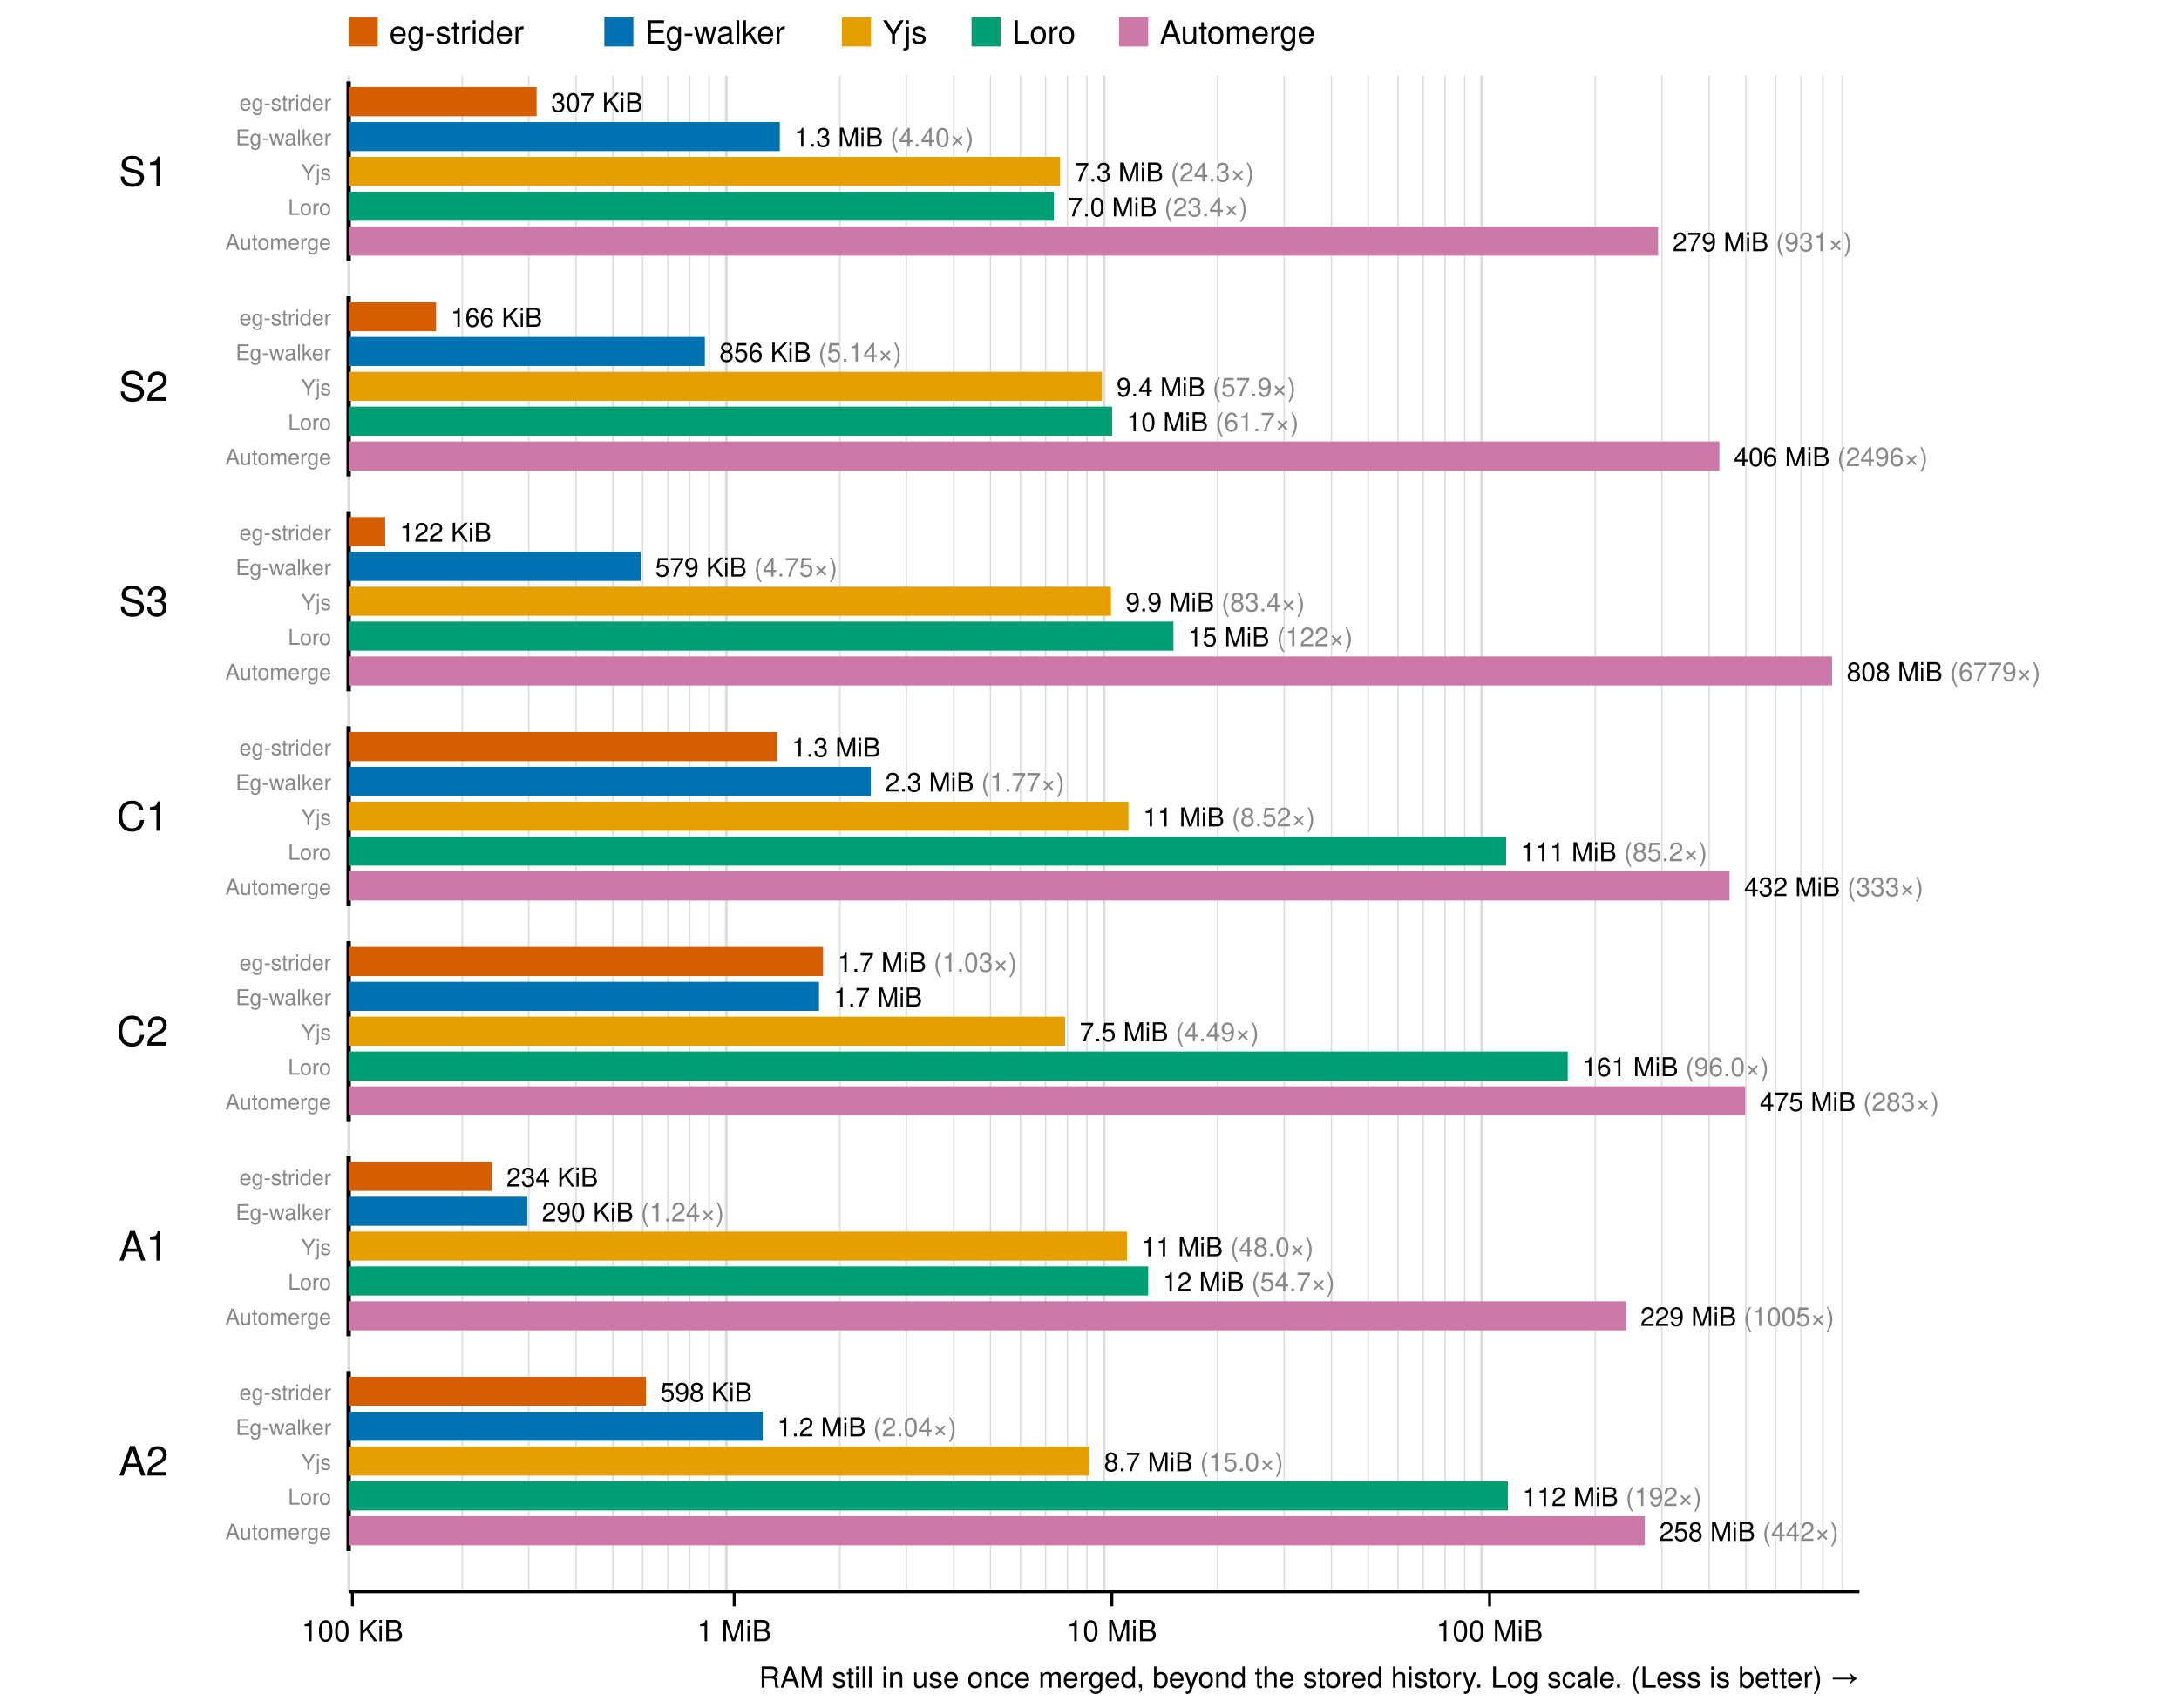
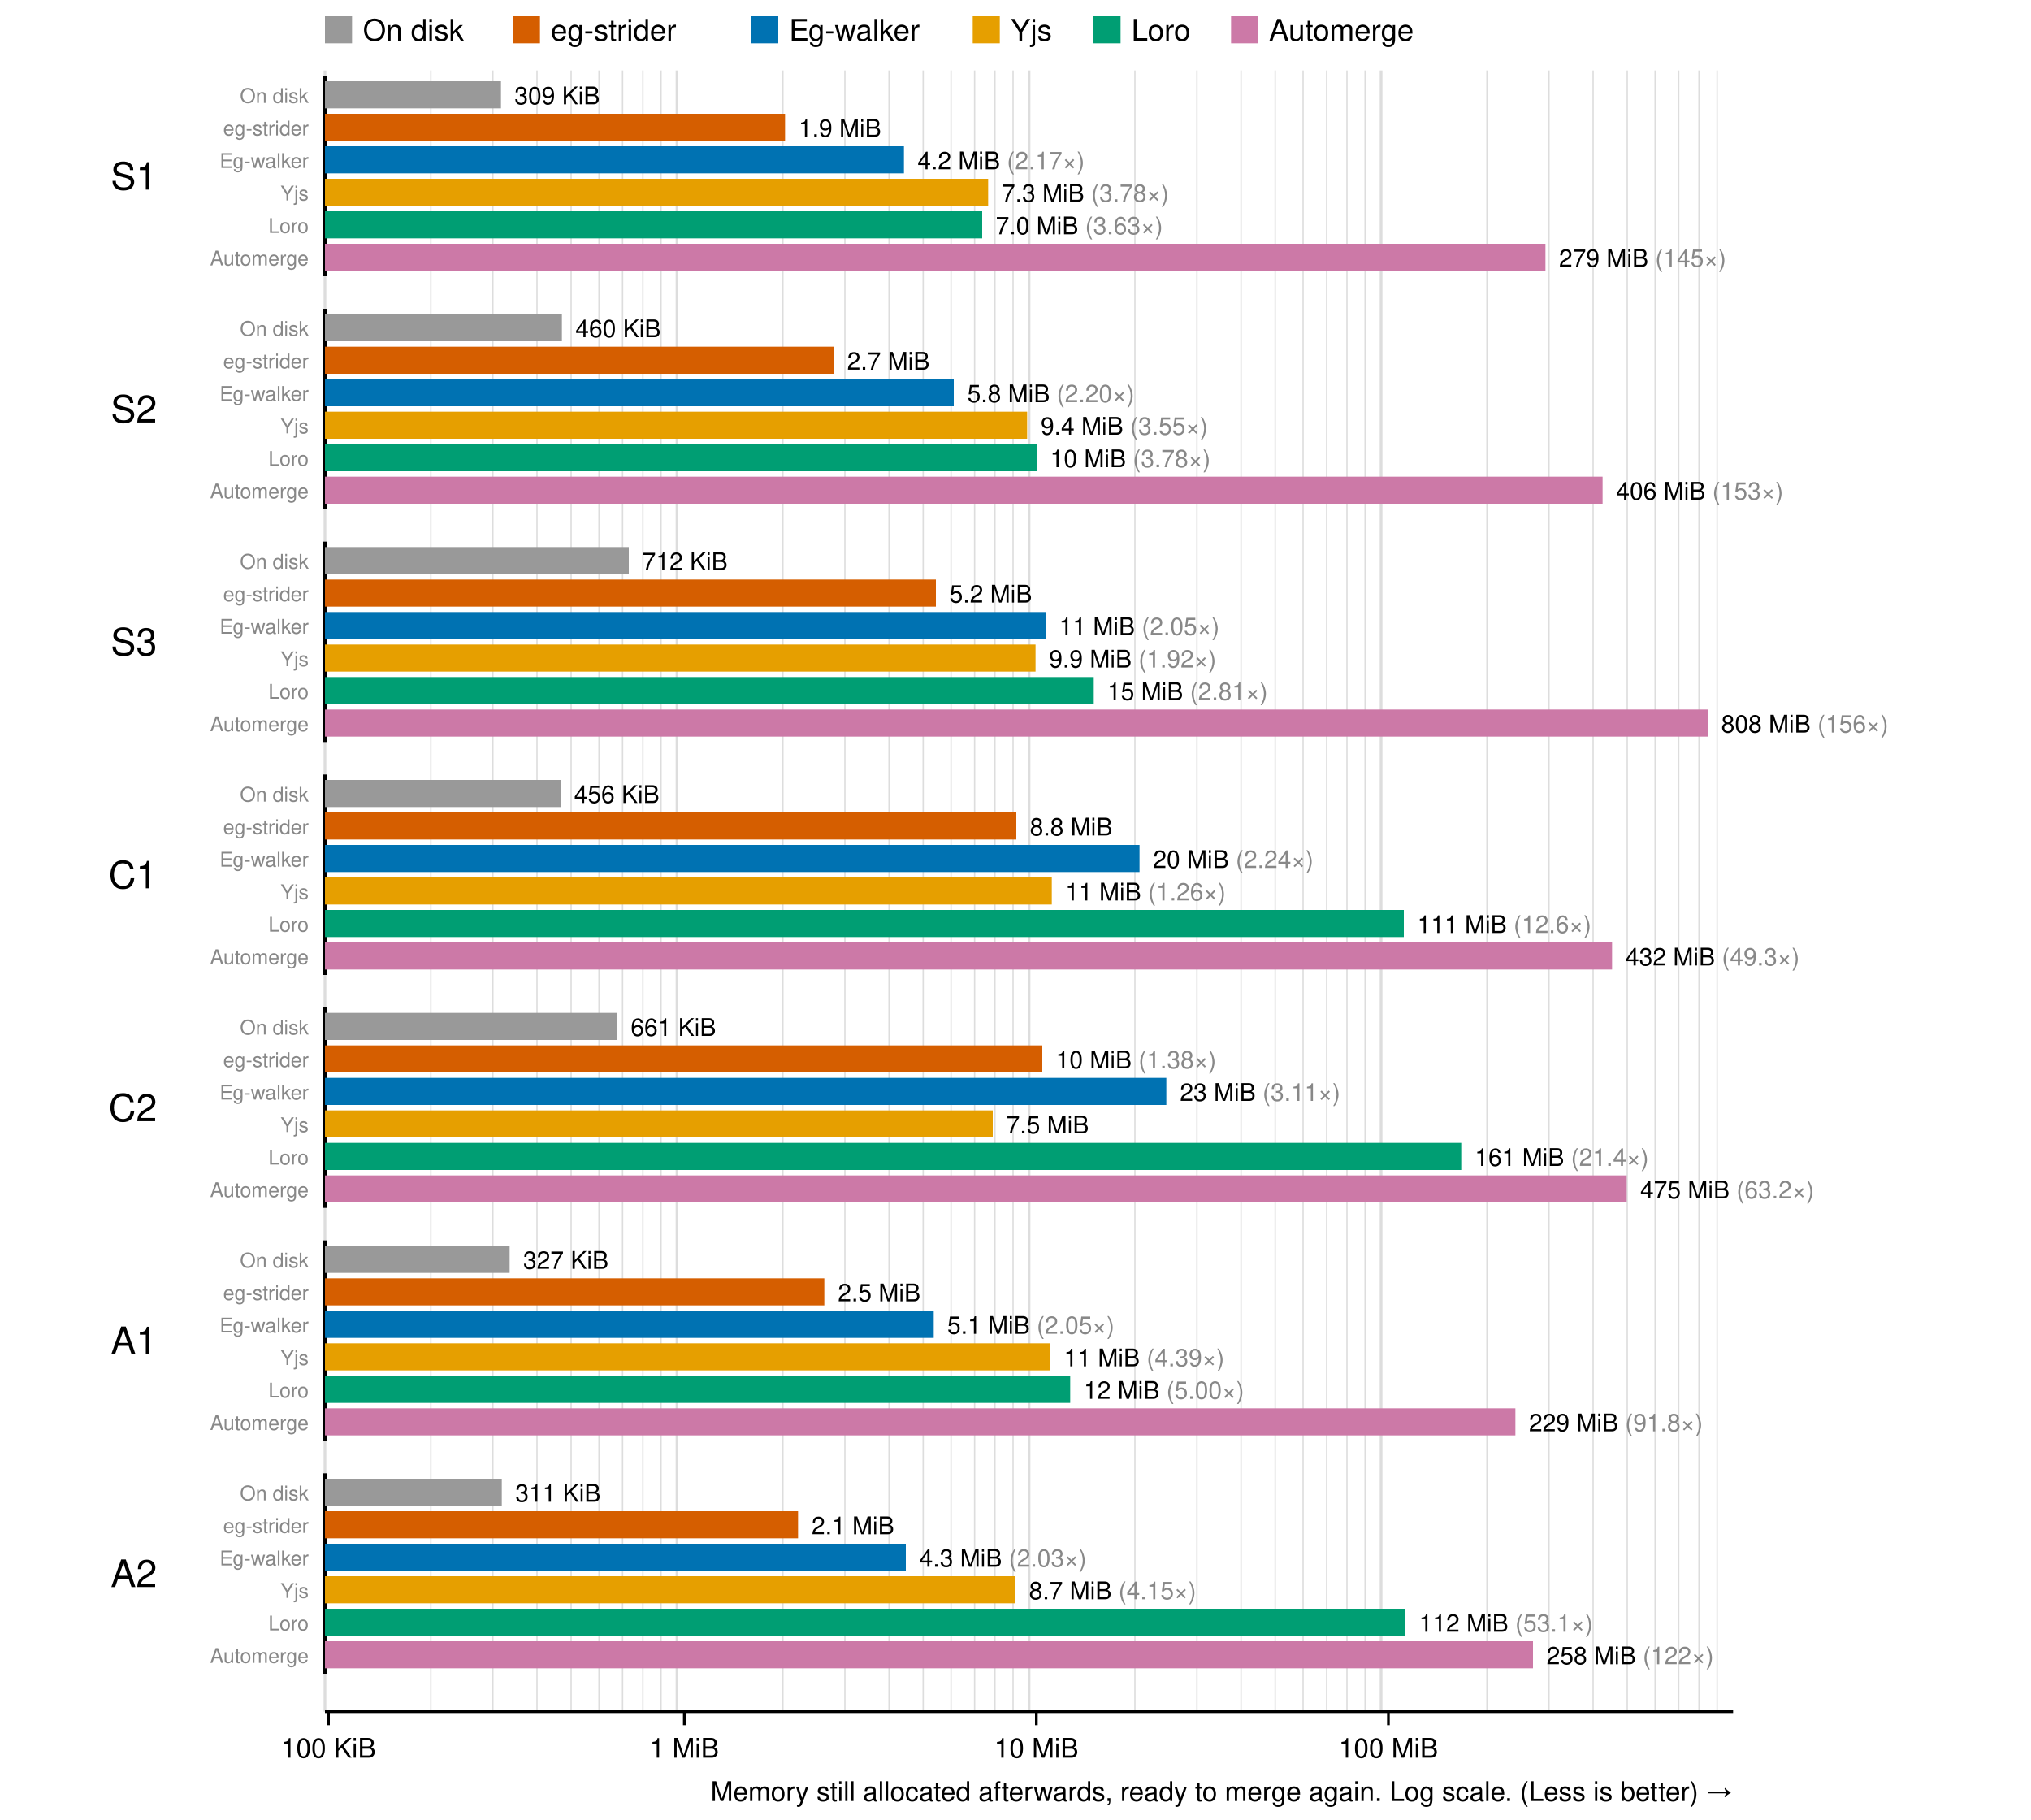
- <svg xmlns="http://www.w3.org/2000/svg" viewBox="0 0 750 588" font-family="Helvetica, Arial, sans-serif">
-   <rect width="750" height="588" fill="white" />
-   <rect x="120" y="6" width="10" height="10" fill="#d55e00" />
-   <text x="134" y="15" font-size="11">eg-strider</text>
-   <rect x="208.0" y="6" width="10" height="10" fill="#0072b2" />
-   <text x="222.0" y="15" font-size="11">Eg-walker</text>
-   <rect x="289.8" y="6" width="10" height="10" fill="#e69f00" />
-   <text x="303.8" y="15" font-size="11">Yjs</text>
-   <rect x="334.4" y="6" width="10" height="10" fill="#009e73" />
-   <text x="348.4" y="15" font-size="11">Loro</text>
-   <rect x="385.2" y="6" width="10" height="10" fill="#cc79a7" />
-   <text x="399.2" y="15" font-size="11">Automerge</text>
-   <line x1="120.0" y1="26" x2="120.0" y2="548" stroke="#ddd" stroke-width="1" />
-   <line x1="159.1" y1="26" x2="159.1" y2="548" stroke="#ddd" stroke-width="0.5" />
-   <line x1="182.0" y1="26" x2="182.0" y2="548" stroke="#ddd" stroke-width="0.5" />
-   <line x1="198.3" y1="26" x2="198.3" y2="548" stroke="#ddd" stroke-width="0.5" />
-   <line x1="210.9" y1="26" x2="210.9" y2="548" stroke="#ddd" stroke-width="0.5" />
-   <line x1="221.2" y1="26" x2="221.2" y2="548" stroke="#ddd" stroke-width="0.5" />
-   <line x1="229.9" y1="26" x2="229.9" y2="548" stroke="#ddd" stroke-width="0.5" />
-   <line x1="237.4" y1="26" x2="237.4" y2="548" stroke="#ddd" stroke-width="0.5" />
-   <line x1="244.1" y1="26" x2="244.1" y2="548" stroke="#ddd" stroke-width="0.5" />
-   <line x1="250.0" y1="26" x2="250.0" y2="548" stroke="#ddd" stroke-width="1" />
-   <line x1="289.1" y1="26" x2="289.1" y2="548" stroke="#ddd" stroke-width="0.5" />
-   <line x1="312.0" y1="26" x2="312.0" y2="548" stroke="#ddd" stroke-width="0.5" />
-   <line x1="328.3" y1="26" x2="328.3" y2="548" stroke="#ddd" stroke-width="0.5" />
-   <line x1="340.9" y1="26" x2="340.9" y2="548" stroke="#ddd" stroke-width="0.5" />
-   <line x1="351.2" y1="26" x2="351.2" y2="548" stroke="#ddd" stroke-width="0.5" />
-   <line x1="359.9" y1="26" x2="359.9" y2="548" stroke="#ddd" stroke-width="0.5" />
-   <line x1="367.4" y1="26" x2="367.4" y2="548" stroke="#ddd" stroke-width="0.5" />
-   <line x1="374.1" y1="26" x2="374.1" y2="548" stroke="#ddd" stroke-width="0.5" />
-   <line x1="380.0" y1="26" x2="380.0" y2="548" stroke="#ddd" stroke-width="1" />
-   <line x1="419.1" y1="26" x2="419.1" y2="548" stroke="#ddd" stroke-width="0.5" />
-   <line x1="442.0" y1="26" x2="442.0" y2="548" stroke="#ddd" stroke-width="0.5" />
-   <line x1="458.3" y1="26" x2="458.3" y2="548" stroke="#ddd" stroke-width="0.5" />
-   <line x1="470.9" y1="26" x2="470.9" y2="548" stroke="#ddd" stroke-width="0.5" />
-   <line x1="481.2" y1="26" x2="481.2" y2="548" stroke="#ddd" stroke-width="0.5" />
-   <line x1="489.9" y1="26" x2="489.9" y2="548" stroke="#ddd" stroke-width="0.5" />
-   <line x1="497.4" y1="26" x2="497.4" y2="548" stroke="#ddd" stroke-width="0.5" />
-   <line x1="504.1" y1="26" x2="504.1" y2="548" stroke="#ddd" stroke-width="0.5" />
-   <line x1="510.0" y1="26" x2="510.0" y2="548" stroke="#ddd" stroke-width="1" />
-   <line x1="549.1" y1="26" x2="549.1" y2="548" stroke="#ddd" stroke-width="0.5" />
-   <line x1="572.0" y1="26" x2="572.0" y2="548" stroke="#ddd" stroke-width="0.5" />
-   <line x1="588.3" y1="26" x2="588.3" y2="548" stroke="#ddd" stroke-width="0.5" />
-   <line x1="600.9" y1="26" x2="600.9" y2="548" stroke="#ddd" stroke-width="0.5" />
-   <line x1="611.2" y1="26" x2="611.2" y2="548" stroke="#ddd" stroke-width="0.5" />
-   <line x1="619.9" y1="26" x2="619.9" y2="548" stroke="#ddd" stroke-width="0.5" />
-   <line x1="627.4" y1="26" x2="627.4" y2="548" stroke="#ddd" stroke-width="0.5" />
-   <line x1="634.1" y1="26" x2="634.1" y2="548" stroke="#ddd" stroke-width="0.5" />
-   <line x1="121.3" y1="548" x2="121.3" y2="553" stroke="black" />
-   <text x="121.3" y="565" font-size="10" text-anchor="middle">100 KiB</text>
-   <line x1="252.7" y1="548" x2="252.7" y2="553" stroke="black" />
-   <text x="252.7" y="565" font-size="10" text-anchor="middle">1 MiB</text>
-   <line x1="382.7" y1="548" x2="382.7" y2="553" stroke="black" />
-   <text x="382.7" y="565" font-size="10" text-anchor="middle">10 MiB</text>
-   <line x1="512.7" y1="548" x2="512.7" y2="553" stroke="black" />
-   <text x="512.7" y="565" font-size="10" text-anchor="middle">100 MiB</text>
-   <line x1="120" y1="548" x2="640" y2="548" stroke="black" />
-   <text x="640" y="581" font-size="10" text-anchor="end">RAM still in use once merged, beyond the stored history. Log scale. (Less is better) →</text>
-   <text x="58" y="64.0" font-size="14" text-anchor="end">S1</text>
-   <line x1="120" y1="28" x2="120" y2="90" stroke="black" stroke-width="1.5" />
-   <text x="114" y="38" font-size="7.5" fill="#888" text-anchor="end">eg-strider</text>
-   <rect x="120" y="30" width="64.7" height="10" fill="#d55e00" />
-   <text x="189.7" y="38.5" font-size="9">307 KiB</text>
-   <text x="114" y="50" font-size="7.5" fill="#888" text-anchor="end">Eg-walker</text>
-   <rect x="120" y="42" width="148.4" height="10" fill="#0072b2" />
-   <text x="273.4" y="50.5" font-size="9">1.3 MiB <tspan fill="#888">(4.40×)</tspan>
-   </text>
-   <text x="114" y="62" font-size="7.5" fill="#888" text-anchor="end">Yjs</text>
-   <rect x="120" y="54" width="244.9" height="10" fill="#e69f00" />
-   <text x="369.9" y="62.5" font-size="9">7.3 MiB <tspan fill="#888">(24.3×)</tspan>
-   </text>
-   <text x="114" y="74" font-size="7.5" fill="#888" text-anchor="end">Loro</text>
-   <rect x="120" y="66" width="242.7" height="10" fill="#009e73" />
-   <text x="367.7" y="74.5" font-size="9">7.0 MiB <tspan fill="#888">(23.4×)</tspan>
-   </text>
-   <text x="114" y="86" font-size="7.5" fill="#888" text-anchor="end">Automerge</text>
-   <rect x="120" y="78" width="450.7" height="10" fill="#cc79a7" />
-   <text x="575.7" y="86.5" font-size="9">279 MiB <tspan fill="#888">(931×)</tspan>
-   </text>
-   <text x="58" y="138.0" font-size="14" text-anchor="end">S2</text>
-   <line x1="120" y1="102" x2="120" y2="164" stroke="black" stroke-width="1.5" />
-   <text x="114" y="112" font-size="7.5" fill="#888" text-anchor="end">eg-strider</text>
-   <rect x="120" y="104" width="30.1" height="10" fill="#d55e00" />
-   <text x="155.1" y="112.5" font-size="9">166 KiB</text>
-   <text x="114" y="124" font-size="7.5" fill="#888" text-anchor="end">Eg-walker</text>
-   <rect x="120" y="116" width="122.6" height="10" fill="#0072b2" />
-   <text x="247.6" y="124.5" font-size="9">856 KiB <tspan fill="#888">(5.14×)</tspan>
-   </text>
-   <text x="114" y="136" font-size="7.5" fill="#888" text-anchor="end">Yjs</text>
-   <rect x="120" y="128" width="259.3" height="10" fill="#e69f00" />
-   <text x="384.3" y="136.5" font-size="9">9.4 MiB <tspan fill="#888">(57.9×)</tspan>
-   </text>
-   <text x="114" y="148" font-size="7.5" fill="#888" text-anchor="end">Loro</text>
-   <rect x="120" y="140" width="262.8" height="10" fill="#009e73" />
-   <text x="387.8" y="148.5" font-size="9">10 MiB <tspan fill="#888">(61.7×)</tspan>
-   </text>
-   <text x="114" y="160" font-size="7.5" fill="#888" text-anchor="end">Automerge</text>
-   <rect x="120" y="152" width="471.8" height="10" fill="#cc79a7" />
-   <text x="596.8" y="160.5" font-size="9">406 MiB <tspan fill="#888">(2496×)</tspan>
-   </text>
-   <text x="58" y="212.0" font-size="14" text-anchor="end">S3</text>
-   <line x1="120" y1="176" x2="120" y2="238" stroke="black" stroke-width="1.5" />
-   <text x="114" y="186" font-size="7.5" fill="#888" text-anchor="end">eg-strider</text>
-   <rect x="120" y="178" width="12.6" height="10" fill="#d55e00" />
-   <text x="137.6" y="186.5" font-size="9">122 KiB</text>
-   <text x="114" y="198" font-size="7.5" fill="#888" text-anchor="end">Eg-walker</text>
-   <rect x="120" y="190" width="100.5" height="10" fill="#0072b2" />
-   <text x="225.5" y="198.5" font-size="9">579 KiB <tspan fill="#888">(4.75×)</tspan>
-   </text>
-   <text x="114" y="210" font-size="7.5" fill="#888" text-anchor="end">Yjs</text>
-   <rect x="120" y="202" width="262.4" height="10" fill="#e69f00" />
-   <text x="387.4" y="210.5" font-size="9">9.9 MiB <tspan fill="#888">(83.4×)</tspan>
-   </text>
-   <text x="114" y="222" font-size="7.5" fill="#888" text-anchor="end">Loro</text>
-   <rect x="120" y="214" width="283.9" height="10" fill="#009e73" />
-   <text x="408.9" y="222.5" font-size="9">15 MiB <tspan fill="#888">(122×)</tspan>
-   </text>
-   <text x="114" y="234" font-size="7.5" fill="#888" text-anchor="end">Automerge</text>
-   <rect x="120" y="226" width="510.6" height="10" fill="#cc79a7" />
-   <text x="635.6" y="234.5" font-size="9">808 MiB <tspan fill="#888">(6779×)</tspan>
-   </text>
-   <text x="58" y="286.0" font-size="14" text-anchor="end">C1</text>
-   <line x1="120" y1="250" x2="120" y2="312" stroke="black" stroke-width="1.5" />
-   <text x="114" y="260" font-size="7.5" fill="#888" text-anchor="end">eg-strider</text>
-   <rect x="120" y="252" width="147.5" height="10" fill="#d55e00" />
-   <text x="272.5" y="260.5" font-size="9">1.3 MiB</text>
-   <text x="114" y="272" font-size="7.5" fill="#888" text-anchor="end">Eg-walker</text>
-   <rect x="120" y="264" width="179.7" height="10" fill="#0072b2" />
-   <text x="304.7" y="272.5" font-size="9">2.3 MiB <tspan fill="#888">(1.77×)</tspan>
-   </text>
-   <text x="114" y="284" font-size="7.5" fill="#888" text-anchor="end">Yjs</text>
-   <rect x="120" y="276" width="268.4" height="10" fill="#e69f00" />
-   <text x="393.4" y="284.5" font-size="9">11 MiB <tspan fill="#888">(8.52×)</tspan>
-   </text>
-   <text x="114" y="296" font-size="7.5" fill="#888" text-anchor="end">Loro</text>
-   <rect x="120" y="288" width="398.4" height="10" fill="#009e73" />
-   <text x="523.4" y="296.5" font-size="9">111 MiB <tspan fill="#888">(85.2×)</tspan>
-   </text>
-   <text x="114" y="308" font-size="7.5" fill="#888" text-anchor="end">Automerge</text>
-   <rect x="120" y="300" width="475.3" height="10" fill="#cc79a7" />
-   <text x="600.3" y="308.5" font-size="9">432 MiB <tspan fill="#888">(333×)</tspan>
-   </text>
-   <text x="58" y="360.0" font-size="14" text-anchor="end">C2</text>
-   <line x1="120" y1="324" x2="120" y2="386" stroke="black" stroke-width="1.5" />
-   <text x="114" y="334" font-size="7.5" fill="#888" text-anchor="end">eg-strider</text>
-   <rect x="120" y="326" width="163.3" height="10" fill="#d55e00" />
-   <text x="288.3" y="334.5" font-size="9">1.7 MiB <tspan fill="#888">(1.03×)</tspan>
-   </text>
-   <text x="114" y="346" font-size="7.5" fill="#888" text-anchor="end">Eg-walker</text>
-   <rect x="120" y="338" width="161.9" height="10" fill="#0072b2" />
-   <text x="286.9" y="346.5" font-size="9">1.7 MiB</text>
-   <text x="114" y="358" font-size="7.5" fill="#888" text-anchor="end">Yjs</text>
-   <rect x="120" y="350" width="246.6" height="10" fill="#e69f00" />
-   <text x="371.6" y="358.5" font-size="9">7.5 MiB <tspan fill="#888">(4.49×)</tspan>
-   </text>
-   <text x="114" y="370" font-size="7.5" fill="#888" text-anchor="end">Loro</text>
-   <rect x="120" y="362" width="419.6" height="10" fill="#009e73" />
-   <text x="544.6" y="370.5" font-size="9">161 MiB <tspan fill="#888">(96.0×)</tspan>
-   </text>
-   <text x="114" y="382" font-size="7.5" fill="#888" text-anchor="end">Automerge</text>
-   <rect x="120" y="374" width="480.7" height="10" fill="#cc79a7" />
-   <text x="605.7" y="382.5" font-size="9">475 MiB <tspan fill="#888">(283×)</tspan>
-   </text>
-   <text x="58" y="434.0" font-size="14" text-anchor="end">A1</text>
-   <line x1="120" y1="398" x2="120" y2="460" stroke="black" stroke-width="1.5" />
-   <text x="114" y="408" font-size="7.5" fill="#888" text-anchor="end">eg-strider</text>
-   <rect x="120" y="400" width="49.3" height="10" fill="#d55e00" />
-   <text x="174.3" y="408.5" font-size="9">234 KiB</text>
-   <text x="114" y="420" font-size="7.5" fill="#888" text-anchor="end">Eg-walker</text>
-   <rect x="120" y="412" width="61.5" height="10" fill="#0072b2" />
-   <text x="186.5" y="420.5" font-size="9">290 KiB <tspan fill="#888">(1.24×)</tspan>
-   </text>
-   <text x="114" y="432" font-size="7.5" fill="#888" text-anchor="end">Yjs</text>
-   <rect x="120" y="424" width="267.9" height="10" fill="#e69f00" />
-   <text x="392.9" y="432.5" font-size="9">11 MiB <tspan fill="#888">(48.0×)</tspan>
-   </text>
-   <text x="114" y="444" font-size="7.5" fill="#888" text-anchor="end">Loro</text>
-   <rect x="120" y="436" width="275.2" height="10" fill="#009e73" />
-   <text x="400.2" y="444.5" font-size="9">12 MiB <tspan fill="#888">(54.7×)</tspan>
-   </text>
-   <text x="114" y="456" font-size="7.5" fill="#888" text-anchor="end">Automerge</text>
-   <rect x="120" y="448" width="439.6" height="10" fill="#cc79a7" />
-   <text x="564.6" y="456.5" font-size="9">229 MiB <tspan fill="#888">(1005×)</tspan>
-   </text>
-   <text x="58" y="508.0" font-size="14" text-anchor="end">A2</text>
-   <line x1="120" y1="472" x2="120" y2="534" stroke="black" stroke-width="1.5" />
-   <text x="114" y="482" font-size="7.5" fill="#888" text-anchor="end">eg-strider</text>
-   <rect x="120" y="474" width="102.3" height="10" fill="#d55e00" />
-   <text x="227.3" y="482.5" font-size="9">598 KiB</text>
-   <text x="114" y="494" font-size="7.5" fill="#888" text-anchor="end">Eg-walker</text>
-   <rect x="120" y="486" width="142.5" height="10" fill="#0072b2" />
-   <text x="267.5" y="494.5" font-size="9">1.2 MiB <tspan fill="#888">(2.04×)</tspan>
-   </text>
-   <text x="114" y="506" font-size="7.5" fill="#888" text-anchor="end">Yjs</text>
-   <rect x="120" y="498" width="255.0" height="10" fill="#e69f00" />
-   <text x="380.0" y="506.5" font-size="9">8.7 MiB <tspan fill="#888">(15.0×)</tspan>
-   </text>
-   <text x="114" y="518" font-size="7.5" fill="#888" text-anchor="end">Loro</text>
-   <rect x="120" y="510" width="399.0" height="10" fill="#009e73" />
-   <text x="524.0" y="518.5" font-size="9">112 MiB <tspan fill="#888">(192×)</tspan>
-   </text>
-   <text x="114" y="530" font-size="7.5" fill="#888" text-anchor="end">Automerge</text>
-   <rect x="120" y="522" width="446.1" height="10" fill="#cc79a7" />
-   <text x="571.1" y="530.5" font-size="9">258 MiB <tspan fill="#888">(442×)</tspan>
+ <svg xmlns="http://www.w3.org/2000/svg" viewBox="0 0 750 672" font-family="Helvetica, Arial, sans-serif">
+   <rect width="750" height="672" fill="white" />
+   <rect x="120" y="6" width="10" height="10" fill="#999999" />
+   <text x="134" y="15" font-size="11">On disk</text>
+   <rect x="189.4" y="6" width="10" height="10" fill="#d55e00" />
+   <text x="203.4" y="15" font-size="11">eg-strider</text>
+   <rect x="277.4" y="6" width="10" height="10" fill="#0072b2" />
+   <text x="291.4" y="15" font-size="11">Eg-walker</text>
+   <rect x="359.2" y="6" width="10" height="10" fill="#e69f00" />
+   <text x="373.2" y="15" font-size="11">Yjs</text>
+   <rect x="403.8" y="6" width="10" height="10" fill="#009e73" />
+   <text x="417.8" y="15" font-size="11">Loro</text>
+   <rect x="454.6" y="6" width="10" height="10" fill="#cc79a7" />
+   <text x="468.6" y="15" font-size="11">Automerge</text>
+   <line x1="120.0" y1="26" x2="120.0" y2="632" stroke="#ddd" stroke-width="1" />
+   <line x1="159.1" y1="26" x2="159.1" y2="632" stroke="#ddd" stroke-width="0.5" />
+   <line x1="182.0" y1="26" x2="182.0" y2="632" stroke="#ddd" stroke-width="0.5" />
+   <line x1="198.3" y1="26" x2="198.3" y2="632" stroke="#ddd" stroke-width="0.5" />
+   <line x1="210.9" y1="26" x2="210.9" y2="632" stroke="#ddd" stroke-width="0.5" />
+   <line x1="221.2" y1="26" x2="221.2" y2="632" stroke="#ddd" stroke-width="0.5" />
+   <line x1="229.9" y1="26" x2="229.9" y2="632" stroke="#ddd" stroke-width="0.5" />
+   <line x1="237.4" y1="26" x2="237.4" y2="632" stroke="#ddd" stroke-width="0.5" />
+   <line x1="244.1" y1="26" x2="244.1" y2="632" stroke="#ddd" stroke-width="0.5" />
+   <line x1="250.0" y1="26" x2="250.0" y2="632" stroke="#ddd" stroke-width="1" />
+   <line x1="289.1" y1="26" x2="289.1" y2="632" stroke="#ddd" stroke-width="0.5" />
+   <line x1="312.0" y1="26" x2="312.0" y2="632" stroke="#ddd" stroke-width="0.5" />
+   <line x1="328.3" y1="26" x2="328.3" y2="632" stroke="#ddd" stroke-width="0.5" />
+   <line x1="340.9" y1="26" x2="340.9" y2="632" stroke="#ddd" stroke-width="0.5" />
+   <line x1="351.2" y1="26" x2="351.2" y2="632" stroke="#ddd" stroke-width="0.5" />
+   <line x1="359.9" y1="26" x2="359.9" y2="632" stroke="#ddd" stroke-width="0.5" />
+   <line x1="367.4" y1="26" x2="367.4" y2="632" stroke="#ddd" stroke-width="0.5" />
+   <line x1="374.1" y1="26" x2="374.1" y2="632" stroke="#ddd" stroke-width="0.5" />
+   <line x1="380.0" y1="26" x2="380.0" y2="632" stroke="#ddd" stroke-width="1" />
+   <line x1="419.1" y1="26" x2="419.1" y2="632" stroke="#ddd" stroke-width="0.5" />
+   <line x1="442.0" y1="26" x2="442.0" y2="632" stroke="#ddd" stroke-width="0.5" />
+   <line x1="458.3" y1="26" x2="458.3" y2="632" stroke="#ddd" stroke-width="0.5" />
+   <line x1="470.9" y1="26" x2="470.9" y2="632" stroke="#ddd" stroke-width="0.5" />
+   <line x1="481.2" y1="26" x2="481.2" y2="632" stroke="#ddd" stroke-width="0.5" />
+   <line x1="489.9" y1="26" x2="489.9" y2="632" stroke="#ddd" stroke-width="0.5" />
+   <line x1="497.4" y1="26" x2="497.4" y2="632" stroke="#ddd" stroke-width="0.5" />
+   <line x1="504.1" y1="26" x2="504.1" y2="632" stroke="#ddd" stroke-width="0.5" />
+   <line x1="510.0" y1="26" x2="510.0" y2="632" stroke="#ddd" stroke-width="1" />
+   <line x1="549.1" y1="26" x2="549.1" y2="632" stroke="#ddd" stroke-width="0.5" />
+   <line x1="572.0" y1="26" x2="572.0" y2="632" stroke="#ddd" stroke-width="0.5" />
+   <line x1="588.3" y1="26" x2="588.3" y2="632" stroke="#ddd" stroke-width="0.5" />
+   <line x1="600.9" y1="26" x2="600.9" y2="632" stroke="#ddd" stroke-width="0.5" />
+   <line x1="611.2" y1="26" x2="611.2" y2="632" stroke="#ddd" stroke-width="0.5" />
+   <line x1="619.9" y1="26" x2="619.9" y2="632" stroke="#ddd" stroke-width="0.5" />
+   <line x1="627.4" y1="26" x2="627.4" y2="632" stroke="#ddd" stroke-width="0.5" />
+   <line x1="634.1" y1="26" x2="634.1" y2="632" stroke="#ddd" stroke-width="0.5" />
+   <line x1="121.3" y1="632" x2="121.3" y2="637" stroke="black" />
+   <text x="121.3" y="649" font-size="10" text-anchor="middle">100 KiB</text>
+   <line x1="252.7" y1="632" x2="252.7" y2="637" stroke="black" />
+   <text x="252.7" y="649" font-size="10" text-anchor="middle">1 MiB</text>
+   <line x1="382.7" y1="632" x2="382.7" y2="637" stroke="black" />
+   <text x="382.7" y="649" font-size="10" text-anchor="middle">10 MiB</text>
+   <line x1="512.7" y1="632" x2="512.7" y2="637" stroke="black" />
+   <text x="512.7" y="649" font-size="10" text-anchor="middle">100 MiB</text>
+   <line x1="120" y1="632" x2="640" y2="632" stroke="black" />
+   <text x="640" y="665" font-size="10" text-anchor="end">Memory still allocated afterwards, ready to merge again. Log scale. (Less is better) →</text>
+   <text x="58" y="70.0" font-size="14" text-anchor="end">S1</text>
+   <line x1="120" y1="28" x2="120" y2="102" stroke="black" stroke-width="1.5" />
+   <text x="114" y="38" font-size="7.5" fill="#888" text-anchor="end">On disk</text>
+   <rect x="120" y="30" width="65.0" height="10" fill="#999999" />
+   <text x="190.0" y="38.5" font-size="9">309 KiB</text>
+   <text x="114" y="50" font-size="7.5" fill="#888" text-anchor="end">eg-strider</text>
+   <rect x="120" y="42" width="169.9" height="10" fill="#d55e00" />
+   <text x="294.9" y="50.5" font-size="9">1.9 MiB</text>
+   <text x="114" y="62" font-size="7.5" fill="#888" text-anchor="end">Eg-walker</text>
+   <rect x="120" y="54" width="213.8" height="10" fill="#0072b2" />
+   <text x="338.8" y="62.5" font-size="9">4.2 MiB <tspan fill="#888">(2.17×)</tspan>
+   </text>
+   <text x="114" y="74" font-size="7.5" fill="#888" text-anchor="end">Yjs</text>
+   <rect x="120" y="66" width="244.9" height="10" fill="#e69f00" />
+   <text x="369.9" y="74.5" font-size="9">7.3 MiB <tspan fill="#888">(3.78×)</tspan>
+   </text>
+   <text x="114" y="86" font-size="7.5" fill="#888" text-anchor="end">Loro</text>
+   <rect x="120" y="78" width="242.7" height="10" fill="#009e73" />
+   <text x="367.7" y="86.5" font-size="9">7.0 MiB <tspan fill="#888">(3.63×)</tspan>
+   </text>
+   <text x="114" y="98" font-size="7.5" fill="#888" text-anchor="end">Automerge</text>
+   <rect x="120" y="90" width="450.7" height="10" fill="#cc79a7" />
+   <text x="575.7" y="98.5" font-size="9">279 MiB <tspan fill="#888">(145×)</tspan>
+   </text>
+   <text x="58" y="156.0" font-size="14" text-anchor="end">S2</text>
+   <line x1="120" y1="114" x2="120" y2="188" stroke="black" stroke-width="1.5" />
+   <text x="114" y="124" font-size="7.5" fill="#888" text-anchor="end">On disk</text>
+   <rect x="120" y="116" width="87.5" height="10" fill="#999999" />
+   <text x="212.5" y="124.5" font-size="9">460 KiB</text>
+   <text x="114" y="136" font-size="7.5" fill="#888" text-anchor="end">eg-strider</text>
+   <rect x="120" y="128" width="187.8" height="10" fill="#d55e00" />
+   <text x="312.8" y="136.5" font-size="9">2.7 MiB</text>
+   <text x="114" y="148" font-size="7.5" fill="#888" text-anchor="end">Eg-walker</text>
+   <rect x="120" y="140" width="232.2" height="10" fill="#0072b2" />
+   <text x="357.2" y="148.5" font-size="9">5.8 MiB <tspan fill="#888">(2.20×)</tspan>
+   </text>
+   <text x="114" y="160" font-size="7.5" fill="#888" text-anchor="end">Yjs</text>
+   <rect x="120" y="152" width="259.3" height="10" fill="#e69f00" />
+   <text x="384.3" y="160.5" font-size="9">9.4 MiB <tspan fill="#888">(3.55×)</tspan>
+   </text>
+   <text x="114" y="172" font-size="7.5" fill="#888" text-anchor="end">Loro</text>
+   <rect x="120" y="164" width="262.8" height="10" fill="#009e73" />
+   <text x="387.8" y="172.5" font-size="9">10 MiB <tspan fill="#888">(3.78×)</tspan>
+   </text>
+   <text x="114" y="184" font-size="7.5" fill="#888" text-anchor="end">Automerge</text>
+   <rect x="120" y="176" width="471.8" height="10" fill="#cc79a7" />
+   <text x="596.8" y="184.5" font-size="9">406 MiB <tspan fill="#888">(153×)</tspan>
+   </text>
+   <text x="58" y="242.0" font-size="14" text-anchor="end">S3</text>
+   <line x1="120" y1="200" x2="120" y2="274" stroke="black" stroke-width="1.5" />
+   <text x="114" y="210" font-size="7.5" fill="#888" text-anchor="end">On disk</text>
+   <rect x="120" y="202" width="112.2" height="10" fill="#999999" />
+   <text x="237.2" y="210.5" font-size="9">712 KiB</text>
+   <text x="114" y="222" font-size="7.5" fill="#888" text-anchor="end">eg-strider</text>
+   <rect x="120" y="214" width="225.6" height="10" fill="#d55e00" />
+   <text x="350.6" y="222.5" font-size="9">5.2 MiB</text>
+   <text x="114" y="234" font-size="7.5" fill="#888" text-anchor="end">Eg-walker</text>
+   <rect x="120" y="226" width="266.1" height="10" fill="#0072b2" />
+   <text x="391.1" y="234.5" font-size="9">11 MiB <tspan fill="#888">(2.05×)</tspan>
+   </text>
+   <text x="114" y="246" font-size="7.5" fill="#888" text-anchor="end">Yjs</text>
+   <rect x="120" y="238" width="262.4" height="10" fill="#e69f00" />
+   <text x="387.4" y="246.5" font-size="9">9.9 MiB <tspan fill="#888">(1.92×)</tspan>
+   </text>
+   <text x="114" y="258" font-size="7.5" fill="#888" text-anchor="end">Loro</text>
+   <rect x="120" y="250" width="283.9" height="10" fill="#009e73" />
+   <text x="408.9" y="258.5" font-size="9">15 MiB <tspan fill="#888">(2.81×)</tspan>
+   </text>
+   <text x="114" y="270" font-size="7.5" fill="#888" text-anchor="end">Automerge</text>
+   <rect x="120" y="262" width="510.6" height="10" fill="#cc79a7" />
+   <text x="635.6" y="270.5" font-size="9">808 MiB <tspan fill="#888">(156×)</tspan>
+   </text>
+   <text x="58" y="328.0" font-size="14" text-anchor="end">C1</text>
+   <line x1="120" y1="286" x2="120" y2="360" stroke="black" stroke-width="1.5" />
+   <text x="114" y="296" font-size="7.5" fill="#888" text-anchor="end">On disk</text>
+   <rect x="120" y="288" width="87.0" height="10" fill="#999999" />
+   <text x="212.0" y="296.5" font-size="9">456 KiB</text>
+   <text x="114" y="308" font-size="7.5" fill="#888" text-anchor="end">eg-strider</text>
+   <rect x="120" y="300" width="255.3" height="10" fill="#d55e00" />
+   <text x="380.3" y="308.5" font-size="9">8.8 MiB</text>
+   <text x="114" y="320" font-size="7.5" fill="#888" text-anchor="end">Eg-walker</text>
+   <rect x="120" y="312" width="300.8" height="10" fill="#0072b2" />
+   <text x="425.8" y="320.5" font-size="9">20 MiB <tspan fill="#888">(2.24×)</tspan>
+   </text>
+   <text x="114" y="332" font-size="7.5" fill="#888" text-anchor="end">Yjs</text>
+   <rect x="120" y="324" width="268.4" height="10" fill="#e69f00" />
+   <text x="393.4" y="332.5" font-size="9">11 MiB <tspan fill="#888">(1.26×)</tspan>
+   </text>
+   <text x="114" y="344" font-size="7.5" fill="#888" text-anchor="end">Loro</text>
+   <rect x="120" y="336" width="398.4" height="10" fill="#009e73" />
+   <text x="523.4" y="344.5" font-size="9">111 MiB <tspan fill="#888">(12.6×)</tspan>
+   </text>
+   <text x="114" y="356" font-size="7.5" fill="#888" text-anchor="end">Automerge</text>
+   <rect x="120" y="348" width="475.3" height="10" fill="#cc79a7" />
+   <text x="600.3" y="356.5" font-size="9">432 MiB <tspan fill="#888">(49.3×)</tspan>
+   </text>
+   <text x="58" y="414.0" font-size="14" text-anchor="end">C2</text>
+   <line x1="120" y1="372" x2="120" y2="446" stroke="black" stroke-width="1.5" />
+   <text x="114" y="382" font-size="7.5" fill="#888" text-anchor="end">On disk</text>
+   <rect x="120" y="374" width="107.9" height="10" fill="#999999" />
+   <text x="232.9" y="382.5" font-size="9">661 KiB</text>
+   <text x="114" y="394" font-size="7.5" fill="#888" text-anchor="end">eg-strider</text>
+   <rect x="120" y="386" width="264.9" height="10" fill="#d55e00" />
+   <text x="389.9" y="394.5" font-size="9">10 MiB <tspan fill="#888">(1.38×)</tspan>
+   </text>
+   <text x="114" y="406" font-size="7.5" fill="#888" text-anchor="end">Eg-walker</text>
+   <rect x="120" y="398" width="310.7" height="10" fill="#0072b2" />
+   <text x="435.7" y="406.5" font-size="9">23 MiB <tspan fill="#888">(3.11×)</tspan>
+   </text>
+   <text x="114" y="418" font-size="7.5" fill="#888" text-anchor="end">Yjs</text>
+   <rect x="120" y="410" width="246.6" height="10" fill="#e69f00" />
+   <text x="371.6" y="418.5" font-size="9">7.5 MiB</text>
+   <text x="114" y="430" font-size="7.5" fill="#888" text-anchor="end">Loro</text>
+   <rect x="120" y="422" width="419.6" height="10" fill="#009e73" />
+   <text x="544.6" y="430.5" font-size="9">161 MiB <tspan fill="#888">(21.4×)</tspan>
+   </text>
+   <text x="114" y="442" font-size="7.5" fill="#888" text-anchor="end">Automerge</text>
+   <rect x="120" y="434" width="480.7" height="10" fill="#cc79a7" />
+   <text x="605.7" y="442.5" font-size="9">475 MiB <tspan fill="#888">(63.2×)</tspan>
+   </text>
+   <text x="58" y="500.0" font-size="14" text-anchor="end">A1</text>
+   <line x1="120" y1="458" x2="120" y2="532" stroke="black" stroke-width="1.5" />
+   <text x="114" y="468" font-size="7.5" fill="#888" text-anchor="end">On disk</text>
+   <rect x="120" y="460" width="68.2" height="10" fill="#999999" />
+   <text x="193.2" y="468.5" font-size="9">327 KiB</text>
+   <text x="114" y="480" font-size="7.5" fill="#888" text-anchor="end">eg-strider</text>
+   <rect x="120" y="472" width="184.4" height="10" fill="#d55e00" />
+   <text x="309.4" y="480.5" font-size="9">2.5 MiB</text>
+   <text x="114" y="492" font-size="7.5" fill="#888" text-anchor="end">Eg-walker</text>
+   <rect x="120" y="484" width="224.8" height="10" fill="#0072b2" />
+   <text x="349.8" y="492.5" font-size="9">5.1 MiB <tspan fill="#888">(2.05×)</tspan>
+   </text>
+   <text x="114" y="504" font-size="7.5" fill="#888" text-anchor="end">Yjs</text>
+   <rect x="120" y="496" width="267.9" height="10" fill="#e69f00" />
+   <text x="392.9" y="504.5" font-size="9">11 MiB <tspan fill="#888">(4.39×)</tspan>
+   </text>
+   <text x="114" y="516" font-size="7.5" fill="#888" text-anchor="end">Loro</text>
+   <rect x="120" y="508" width="275.2" height="10" fill="#009e73" />
+   <text x="400.2" y="516.5" font-size="9">12 MiB <tspan fill="#888">(5.00×)</tspan>
+   </text>
+   <text x="114" y="528" font-size="7.5" fill="#888" text-anchor="end">Automerge</text>
+   <rect x="120" y="520" width="439.6" height="10" fill="#cc79a7" />
+   <text x="564.6" y="528.5" font-size="9">229 MiB <tspan fill="#888">(91.8×)</tspan>
+   </text>
+   <text x="58" y="586.0" font-size="14" text-anchor="end">A2</text>
+   <line x1="120" y1="544" x2="120" y2="618" stroke="black" stroke-width="1.5" />
+   <text x="114" y="554" font-size="7.5" fill="#888" text-anchor="end">On disk</text>
+   <rect x="120" y="546" width="65.3" height="10" fill="#999999" />
+   <text x="190.3" y="554.5" font-size="9">311 KiB</text>
+   <text x="114" y="566" font-size="7.5" fill="#888" text-anchor="end">eg-strider</text>
+   <rect x="120" y="558" width="174.7" height="10" fill="#d55e00" />
+   <text x="299.7" y="566.5" font-size="9">2.1 MiB</text>
+   <text x="114" y="578" font-size="7.5" fill="#888" text-anchor="end">Eg-walker</text>
+   <rect x="120" y="570" width="214.5" height="10" fill="#0072b2" />
+   <text x="339.5" y="578.5" font-size="9">4.3 MiB <tspan fill="#888">(2.03×)</tspan>
+   </text>
+   <text x="114" y="590" font-size="7.5" fill="#888" text-anchor="end">Yjs</text>
+   <rect x="120" y="582" width="255.0" height="10" fill="#e69f00" />
+   <text x="380.0" y="590.5" font-size="9">8.7 MiB <tspan fill="#888">(4.15×)</tspan>
+   </text>
+   <text x="114" y="602" font-size="7.5" fill="#888" text-anchor="end">Loro</text>
+   <rect x="120" y="594" width="399.0" height="10" fill="#009e73" />
+   <text x="524.0" y="602.5" font-size="9">112 MiB <tspan fill="#888">(53.1×)</tspan>
+   </text>
+   <text x="114" y="614" font-size="7.5" fill="#888" text-anchor="end">Automerge</text>
+   <rect x="120" y="606" width="446.1" height="10" fill="#cc79a7" />
+   <text x="571.1" y="614.5" font-size="9">258 MiB <tspan fill="#888">(122×)</tspan>
  </text>
</svg>
